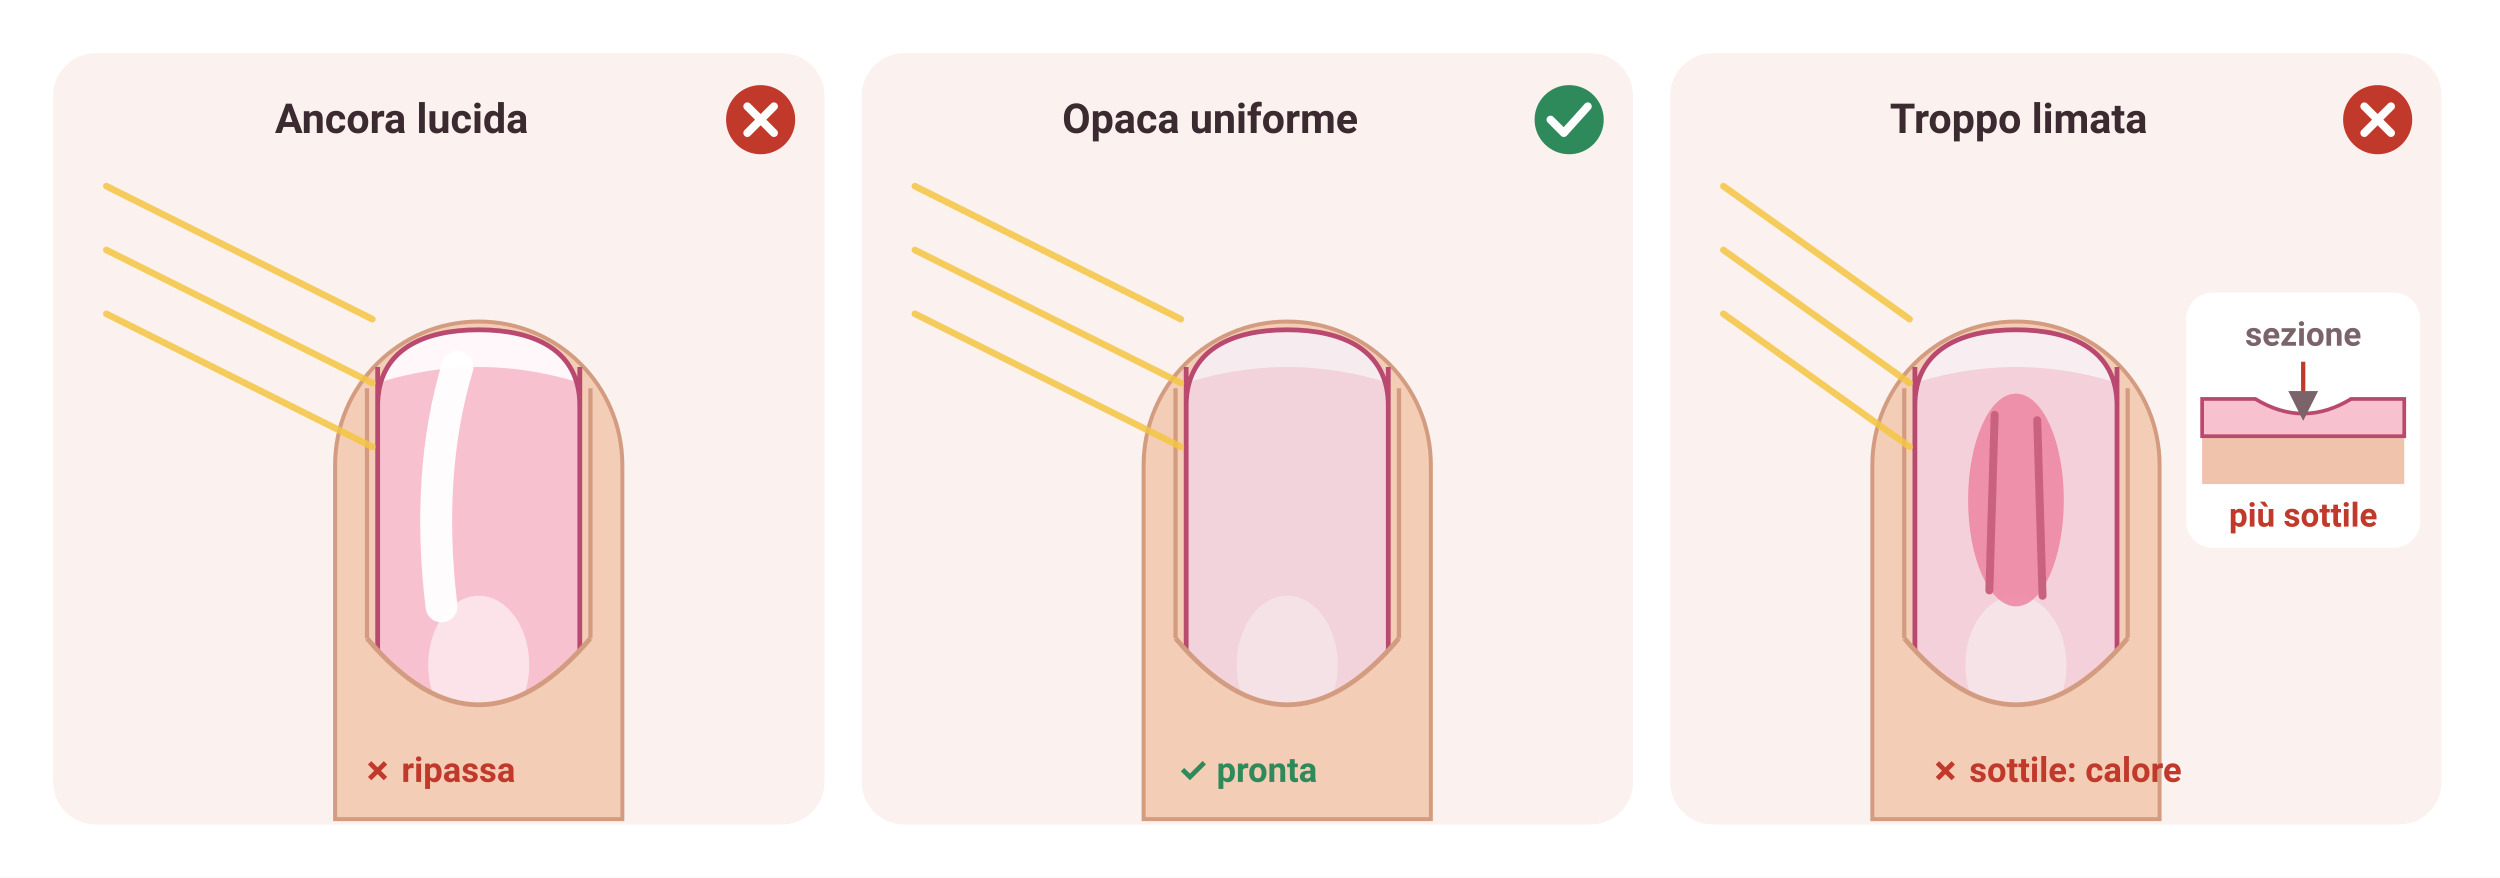
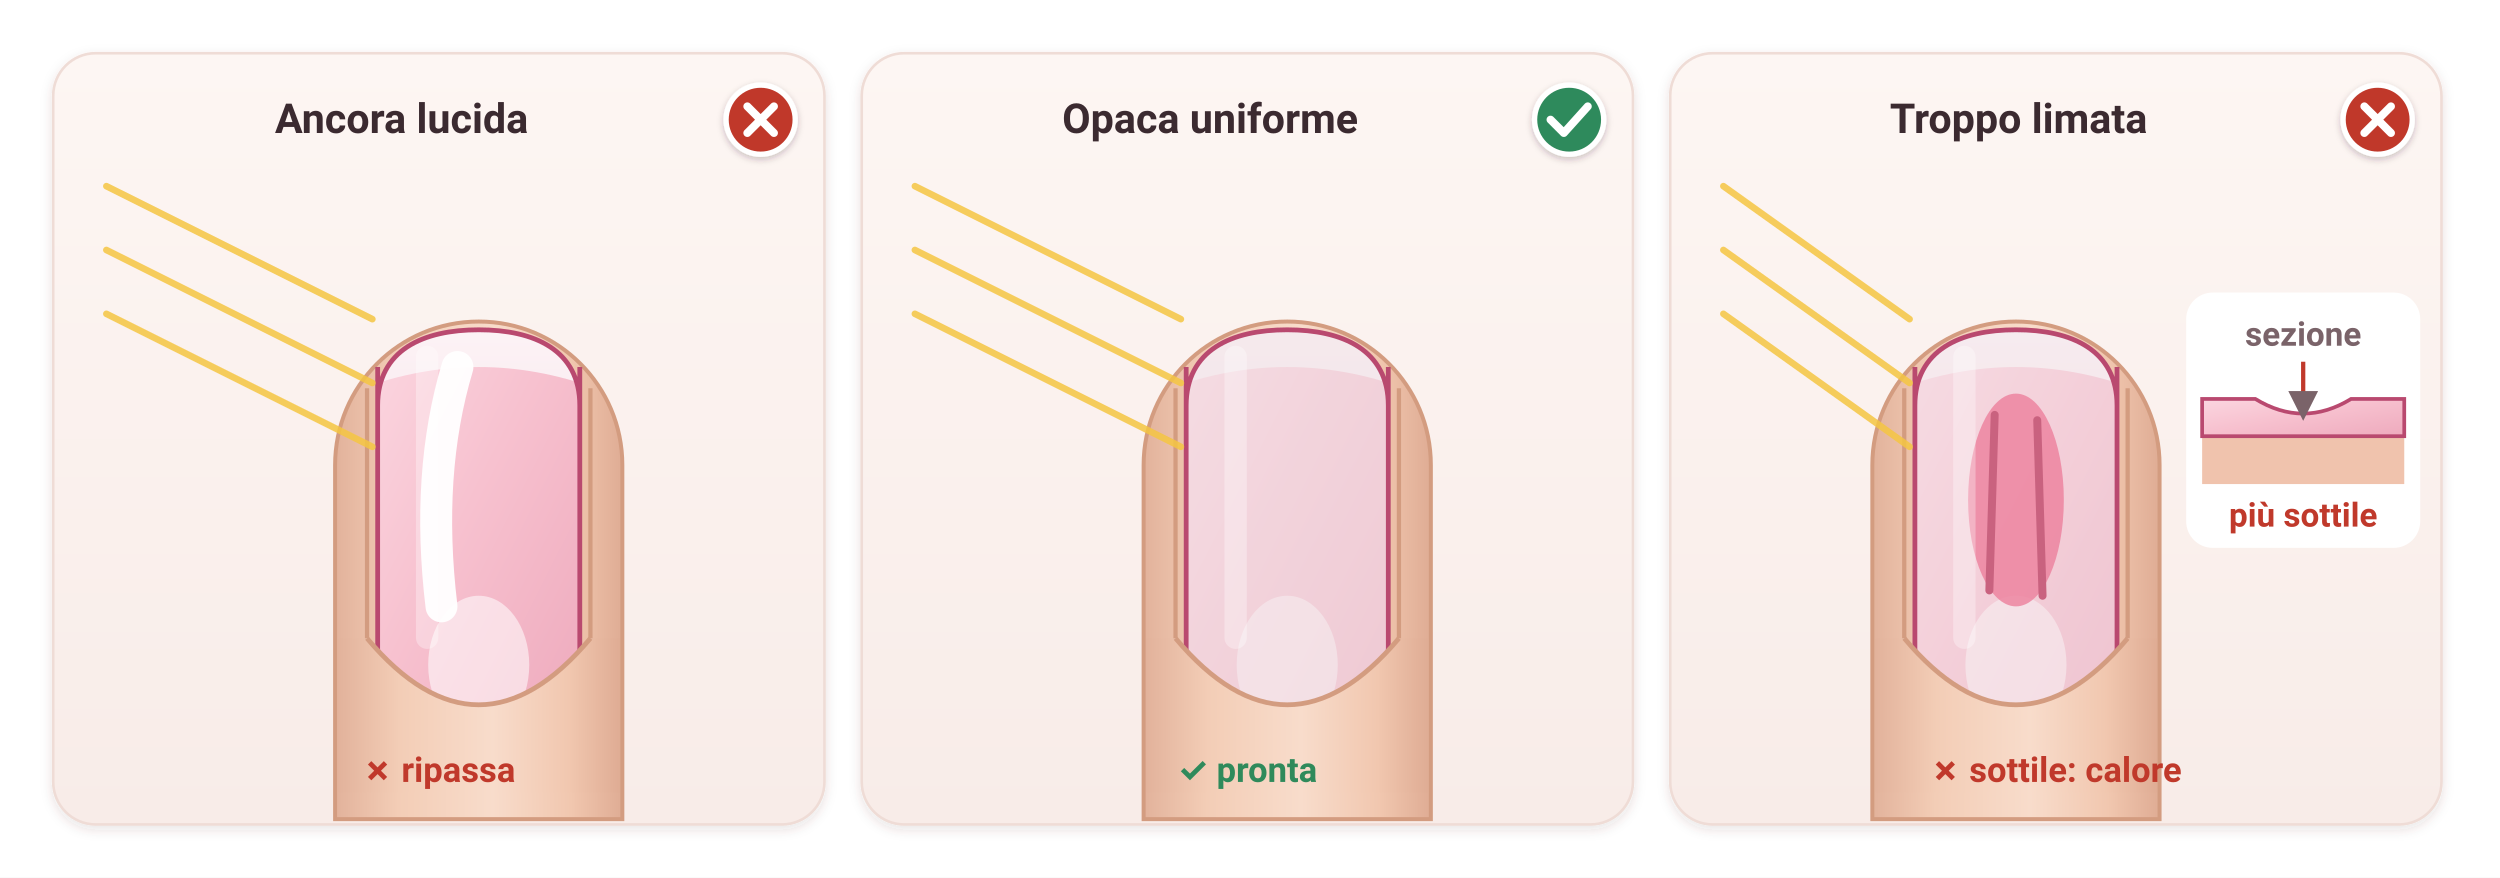
<svg xmlns="http://www.w3.org/2000/svg" viewBox="0 0 940 330" width="940" height="330" font-family="system-ui, -apple-system, 'Segoe UI', Roboto, Arial, sans-serif" role="img">
  <rect width="100%" height="100%" fill="#ffffff" />
+   <defs>
+     <linearGradient id="nxSkin" x1="0" y1="0" x2="1" y2="0">
+       <stop offset="0" stop-color="#e2b29b" />
+       <stop offset=".22" stop-color="#f3cdb6" />
+       <stop offset=".55" stop-color="#f8dccb" />
+       <stop offset=".82" stop-color="#f1c7af" />
+       <stop offset="1" stop-color="#dfac94" />
+     </linearGradient>
+     <linearGradient id="nxNail" x1="0" y1="0" x2="1" y2="1">
+       <stop offset="0" stop-color="#fbd6e0" />
+       <stop offset=".45" stop-color="#f7c1cf" />
+       <stop offset="1" stop-color="#eeaabd" />
+     </linearGradient>
+     <linearGradient id="nxFree" x1="0" y1="0" x2="0" y2="1">
+       <stop offset="0" stop-color="#ffffff" />
+       <stop offset="1" stop-color="#fbeef2" />
+     </linearGradient>
+     <linearGradient id="nxPanel" x1="0" y1="0" x2="0" y2="1">
+       <stop offset="0" stop-color="#fdf6f3" />
+       <stop offset="1" stop-color="#f8ece8" />
+     </linearGradient>
+     <filter id="nxSh" x="-5%" y="-5%" width="110%" height="115%">
+       <feDropShadow dx="0" dy="1.5" stdDeviation="2.2" flood-color="#5a2a3a" flood-opacity=".13" />
+     </filter>
+     <filter id="nxShS" x="-20%" y="-20%" width="140%" height="150%">
+       <feDropShadow dx="0" dy="1" stdDeviation="1.2" flood-color="#3b2a30" flood-opacity=".25" />
+     </filter>
+   </defs>
  <defs>
    <marker id="ar" viewBox="0 0 10 10" refX="8" refY="5" markerWidth="7" markerHeight="7" orient="auto-start-reverse">
      <path d="M0,0 L10,5 L0,10 z" fill="#8e3b5a" />
    </marker>
    <marker id="arw" viewBox="0 0 10 10" refX="8" refY="5" markerWidth="7" markerHeight="7" orient="auto-start-reverse">
      <path d="M0,0 L10,5 L0,10 z" fill="#7a6369" />
    </marker>
  </defs>
  <defs>
    <clipPath id="k26">
      <rect x="20" y="20" width="290" height="290" rx="16" />
    </clipPath>
  </defs>
-   <rect x="20" y="20" width="290" height="290" rx="16" fill="#fbf1ee" />
+   <rect x="20" y="20" width="290" height="290" rx="16" fill="url(#nxPanel)" stroke="#efdcd6" stroke-width="1" filter="url(#nxSh)" />
  <g clip-path="url(#k26)">
-     <path d="M126.0,308.0 L126.0,174.9 A54.0,54.0 0 0 1 234.0,174.9 L234.0,308.0 Z" fill="#f3cdb6" stroke="#d39c80" stroke-width="1.5" />
+     <path d="M126.0,308.0 L126.0,174.9 A54.0,54.0 0 0 1 234.0,174.9 L234.0,308.0 Z" fill="url(#nxSkin)" stroke="#d39c80" stroke-width="1.5" />
    <defs>
      <clipPath id="c25">
        <path d="M142.0,274.0 L218.0,274.0 L218.0,138.0 L218.0,152.5 C218.0,131.6 200.9,124.0 180.0,124.0 C159.1,124.0 142.0,131.6 142.0,152.5 L142.0,138.0 Z" />
      </clipPath>
    </defs>
-     <path d="M142.0,274.0 L218.0,274.0 L218.0,138.0 L218.0,152.5 C218.0,131.6 200.9,124.0 180.0,124.0 C159.1,124.0 142.0,131.6 142.0,152.5 L142.0,138.0 Z" fill="#f7c1cf" />
+     <path d="M142.0,274.0 L218.0,274.0 L218.0,138.0 L218.0,152.5 C218.0,131.6 200.9,124.0 180.0,124.0 C159.1,124.0 142.0,131.6 142.0,152.5 L142.0,138.0 Z" fill="url(#nxNail)" />
    <ellipse cx="180.0" cy="250.0" rx="19.0" ry="26.0" fill="#fff" opacity=".55" clip-path="url(#c25)" />
-     <path d="M136.0,146.0 Q180.0,130.0 224.0,146.0 L224.0,64.0 L136.0,64.0 Z" fill="#fff7f9" clip-path="url(#c25)" />
+     <path d="M136.0,146.0 Q180.0,130.0 224.0,146.0 L224.0,64.0 L136.0,64.0 Z" fill="url(#nxFree)" clip-path="url(#c25)" />
    <path d="M166,228 Q160,178 172,138" stroke="#fff" stroke-width="12" fill="none" stroke-linecap="round" opacity=".95" clip-path="url(#c25)" />
+     <rect x="156.4" y="130.0" width="8.4" height="114.0" rx="4.2" fill="#fff" opacity=".32" clip-path="url(#c25)" />
    <path d="M142.0,274.0 L218.0,274.0 L218.0,138.0 L218.0,152.5 C218.0,131.6 200.9,124.0 180.0,124.0 C159.1,124.0 142.0,131.6 142.0,152.5 L142.0,138.0 Z" fill="none" stroke="#b9496f" stroke-width="1.8" />
-     <path d="M127.0,240.0 L138.0,240.0 Q180.0,290.0 222.0,240.0 L233.0,240.0 L233.0,298.0 L127.0,298.0 Z" fill="#f3cdb6" />
+     <path d="M127.0,240.0 L138.0,240.0 Q180.0,290.0 222.0,240.0 L233.0,240.0 L233.0,298.0 L127.0,298.0 Z" fill="url(#nxSkin)" />
    <path d="M138.0,240.0 Q180.0,290.0 222.0,240.0" fill="none" stroke="#d39c80" stroke-width="1.8" />
    <path d="M138.0,240.0 L138.0,146.0" stroke="#d39c80" stroke-width="1.6" />
    <path d="M222.0,240.0 L222.0,146.0" stroke="#d39c80" stroke-width="1.6" />
    <line x1="40.0" y1="70.0" x2="140.0" y2="120.0" stroke="#f5c542" stroke-width="2.5" stroke-linecap="round" opacity=".85" />
    <line x1="40.0" y1="94.0" x2="140.0" y2="144.0" stroke="#f5c542" stroke-width="2.5" stroke-linecap="round" opacity=".85" />
    <line x1="40.0" y1="118.0" x2="140.0" y2="168.0" stroke="#f5c542" stroke-width="2.5" stroke-linecap="round" opacity=".85" />
  </g>
  <text x="151.0" y="50.0" font-size="15.5" text-anchor="middle" font-weight="700" fill="#3b2a30">Ancora lucida</text>
-   <circle cx="286.0" cy="45.0" r="13" fill="#c0392b" />
+   <circle cx="286.0" cy="45.0" r="13" fill="#c0392b" stroke="#fff" stroke-width="2" filter="url(#nxShS)" />
  <path d="M281.0,40.0 l10,10 M291.0,40.0 l-10,10" stroke="#fff" stroke-width="3" stroke-linecap="round" />
  <text x="165.0" y="294.0" font-size="13" text-anchor="middle" font-weight="700" fill="#c0392b">✗ ripassa</text>
  <defs>
    <clipPath id="k28">
      <rect x="324" y="20" width="290" height="290" rx="16" />
    </clipPath>
  </defs>
-   <rect x="324" y="20" width="290" height="290" rx="16" fill="#fbf1ee" />
+   <rect x="324" y="20" width="290" height="290" rx="16" fill="url(#nxPanel)" stroke="#efdcd6" stroke-width="1" filter="url(#nxSh)" />
  <g clip-path="url(#k28)">
-     <path d="M430.0,308.0 L430.0,174.9 A54.0,54.0 0 0 1 538.0,174.9 L538.0,308.0 Z" fill="#f3cdb6" stroke="#d39c80" stroke-width="1.5" />
+     <path d="M430.0,308.0 L430.0,174.9 A54.0,54.0 0 0 1 538.0,174.9 L538.0,308.0 Z" fill="url(#nxSkin)" stroke="#d39c80" stroke-width="1.5" />
    <defs>
      <clipPath id="c27">
        <path d="M446.0,274.0 L522.0,274.0 L522.0,138.0 L522.0,152.5 C522.0,131.6 504.9,124.0 484.0,124.0 C463.1,124.0 446.0,131.6 446.0,152.5 L446.0,138.0 Z" />
      </clipPath>
    </defs>
-     <path d="M446.0,274.0 L522.0,274.0 L522.0,138.0 L522.0,152.5 C522.0,131.6 504.9,124.0 484.0,124.0 C463.1,124.0 446.0,131.6 446.0,152.5 L446.0,138.0 Z" fill="#f7c1cf" />
+     <path d="M446.0,274.0 L522.0,274.0 L522.0,138.0 L522.0,152.5 C522.0,131.6 504.9,124.0 484.0,124.0 C463.1,124.0 446.0,131.6 446.0,152.5 L446.0,138.0 Z" fill="url(#nxNail)" />
    <ellipse cx="484.0" cy="250.0" rx="19.0" ry="26.0" fill="#fff" opacity=".55" clip-path="url(#c27)" />
-     <path d="M440.0,146.0 Q484.0,130.0 528.0,146.0 L528.0,64.0 L440.0,64.0 Z" fill="#fff7f9" clip-path="url(#c27)" />
+     <path d="M440.0,146.0 Q484.0,130.0 528.0,146.0 L528.0,64.0 L440.0,64.0 Z" fill="url(#nxFree)" clip-path="url(#c27)" />
    <rect x="424" y="78" width="120" height="200" fill="#efe2e6" opacity=".55" clip-path="url(#c27)" />
+     <rect x="460.4" y="130.0" width="8.4" height="114.0" rx="4.2" fill="#fff" opacity=".32" clip-path="url(#c27)" />
    <path d="M446.0,274.0 L522.0,274.0 L522.0,138.0 L522.0,152.5 C522.0,131.6 504.9,124.0 484.0,124.0 C463.1,124.0 446.0,131.6 446.0,152.5 L446.0,138.0 Z" fill="none" stroke="#b9496f" stroke-width="1.8" />
-     <path d="M431.0,240.0 L442.0,240.0 Q484.0,290.0 526.0,240.0 L537.0,240.0 L537.0,298.0 L431.0,298.0 Z" fill="#f3cdb6" />
+     <path d="M431.0,240.0 L442.0,240.0 Q484.0,290.0 526.0,240.0 L537.0,240.0 L537.0,298.0 L431.0,298.0 Z" fill="url(#nxSkin)" />
    <path d="M442.0,240.0 Q484.0,290.0 526.0,240.0" fill="none" stroke="#d39c80" stroke-width="1.8" />
    <path d="M442.0,240.0 L442.0,146.0" stroke="#d39c80" stroke-width="1.6" />
    <path d="M526.0,240.0 L526.0,146.0" stroke="#d39c80" stroke-width="1.6" />
    <line x1="344.0" y1="70.0" x2="444.0" y2="120.0" stroke="#f5c542" stroke-width="2.5" stroke-linecap="round" opacity=".85" />
    <line x1="344.0" y1="94.0" x2="444.0" y2="144.0" stroke="#f5c542" stroke-width="2.5" stroke-linecap="round" opacity=".85" />
    <line x1="344.0" y1="118.0" x2="444.0" y2="168.0" stroke="#f5c542" stroke-width="2.5" stroke-linecap="round" opacity=".85" />
  </g>
  <text x="455.0" y="50.0" font-size="15.5" text-anchor="middle" font-weight="700" fill="#3b2a30">Opaca uniforme</text>
-   <circle cx="590.0" cy="45.0" r="13" fill="#2f8a5b" />
+   <circle cx="590.0" cy="45.0" r="13" fill="#2f8a5b" stroke="#fff" stroke-width="2" filter="url(#nxShS)" />
  <path d="M583.0,45.0 l5,5 l9,-10" stroke="#fff" stroke-width="3" fill="none" stroke-linecap="round" stroke-linejoin="round" />
  <text x="469.0" y="294.0" font-size="13" text-anchor="middle" font-weight="700" fill="#2f8a5b">✓ pronta</text>
  <defs>
    <clipPath id="k30">
      <rect x="628" y="20" width="290" height="290" rx="16" />
    </clipPath>
  </defs>
-   <rect x="628" y="20" width="290" height="290" rx="16" fill="#fbf1ee" />
+   <rect x="628" y="20" width="290" height="290" rx="16" fill="url(#nxPanel)" stroke="#efdcd6" stroke-width="1" filter="url(#nxSh)" />
  <g clip-path="url(#k30)">
-     <path d="M704.0,308.0 L704.0,174.9 A54.0,54.0 0 0 1 812.0,174.9 L812.0,308.0 Z" fill="#f3cdb6" stroke="#d39c80" stroke-width="1.5" />
+     <path d="M704.0,308.0 L704.0,174.9 A54.0,54.0 0 0 1 812.0,174.9 L812.0,308.0 Z" fill="url(#nxSkin)" stroke="#d39c80" stroke-width="1.5" />
    <defs>
      <clipPath id="c29">
        <path d="M720.0,274.0 L796.0,274.0 L796.0,138.0 L796.0,152.5 C796.0,131.6 778.9,124.0 758.0,124.0 C737.1,124.0 720.0,131.6 720.0,152.5 L720.0,138.0 Z" />
      </clipPath>
    </defs>
-     <path d="M720.0,274.0 L796.0,274.0 L796.0,138.0 L796.0,152.5 C796.0,131.6 778.9,124.0 758.0,124.0 C737.1,124.0 720.0,131.6 720.0,152.5 L720.0,138.0 Z" fill="#f7c1cf" />
+     <path d="M720.0,274.0 L796.0,274.0 L796.0,138.0 L796.0,152.5 C796.0,131.6 778.9,124.0 758.0,124.0 C737.1,124.0 720.0,131.6 720.0,152.5 L720.0,138.0 Z" fill="url(#nxNail)" />
    <ellipse cx="758.0" cy="250.0" rx="19.0" ry="26.0" fill="#fff" opacity=".55" clip-path="url(#c29)" />
-     <path d="M714.0,146.0 Q758.0,130.0 802.0,146.0 L802.0,64.0 L714.0,64.0 Z" fill="#fff7f9" clip-path="url(#c29)" />
+     <path d="M714.0,146.0 Q758.0,130.0 802.0,146.0 L802.0,64.0 L714.0,64.0 Z" fill="url(#nxFree)" clip-path="url(#c29)" />
    <rect x="698" y="78" width="120" height="200" fill="#efe2e6" opacity=".45" clip-path="url(#c29)" />
    <ellipse cx="758" cy="188" rx="18" ry="40" fill="#ec7f9c" opacity=".8" clip-path="url(#c29)" />
    <line x1="750" y1="156" x2="748" y2="222" stroke="#c9627f" stroke-width="3" stroke-linecap="round" />
    <line x1="766" y1="158" x2="768" y2="224" stroke="#c9627f" stroke-width="3" stroke-linecap="round" />
+     <rect x="734.4" y="130.0" width="8.4" height="114.0" rx="4.2" fill="#fff" opacity=".32" clip-path="url(#c29)" />
    <path d="M720.0,274.0 L796.0,274.0 L796.0,138.0 L796.0,152.5 C796.0,131.6 778.9,124.0 758.0,124.0 C737.1,124.0 720.0,131.6 720.0,152.5 L720.0,138.0 Z" fill="none" stroke="#b9496f" stroke-width="1.8" />
-     <path d="M705.0,240.0 L716.0,240.0 Q758.0,290.0 800.0,240.0 L811.0,240.0 L811.0,298.0 L705.0,298.0 Z" fill="#f3cdb6" />
+     <path d="M705.0,240.0 L716.0,240.0 Q758.0,290.0 800.0,240.0 L811.0,240.0 L811.0,298.0 L705.0,298.0 Z" fill="url(#nxSkin)" />
    <path d="M716.0,240.0 Q758.0,290.0 800.0,240.0" fill="none" stroke="#d39c80" stroke-width="1.8" />
    <path d="M716.0,240.0 L716.0,146.0" stroke="#d39c80" stroke-width="1.6" />
    <path d="M800.0,240.0 L800.0,146.0" stroke="#d39c80" stroke-width="1.6" />
    <line x1="648.0" y1="70.0" x2="718.0" y2="120.0" stroke="#f5c542" stroke-width="2.5" stroke-linecap="round" opacity=".85" />
    <line x1="648.0" y1="94.0" x2="718.0" y2="144.0" stroke="#f5c542" stroke-width="2.5" stroke-linecap="round" opacity=".85" />
    <line x1="648.0" y1="118.0" x2="718.0" y2="168.0" stroke="#f5c542" stroke-width="2.5" stroke-linecap="round" opacity=".85" />
    <rect x="822" y="110" width="88" height="96" rx="10" fill="#fff" />
    <text x="866.0" y="130.0" font-size="12.5" text-anchor="middle" font-weight="700" fill="#7a6369">sezione</text>
    <rect x="828" y="164" width="76" height="18" fill="#f0c3ad" />
-     <path d="M828,150 L848,150 Q866,161 884,150 L904,150 L904,164 L828,164 Z" fill="#f7c1cf" stroke="#b9496f" stroke-width="1.4" />
+     <path d="M828,150 L848,150 Q866,161 884,150 L904,150 L904,164 L828,164 Z" fill="url(#nxNail)" stroke="#b9496f" stroke-width="1.4" />
    <line x1="866.0" y1="136.0" x2="866.0" y2="156.0" stroke="#c0392b" stroke-width="1.6" marker-end="url(#arw)" />
    <text x="866.0" y="198.0" font-size="12.5" text-anchor="middle" font-weight="700" fill="#c0392b">più sottile</text>
  </g>
  <text x="759.0" y="50.0" font-size="15.5" text-anchor="middle" font-weight="700" fill="#3b2a30">Troppo limata</text>
-   <circle cx="894.0" cy="45.0" r="13" fill="#c0392b" />
+   <circle cx="894.0" cy="45.0" r="13" fill="#c0392b" stroke="#fff" stroke-width="2" filter="url(#nxShS)" />
  <path d="M889.0,40.0 l10,10 M899.0,40.0 l-10,10" stroke="#fff" stroke-width="3" stroke-linecap="round" />
  <text x="773.0" y="294.0" font-size="13" text-anchor="middle" font-weight="700" fill="#c0392b">✗ sottile: calore</text>
</svg>
